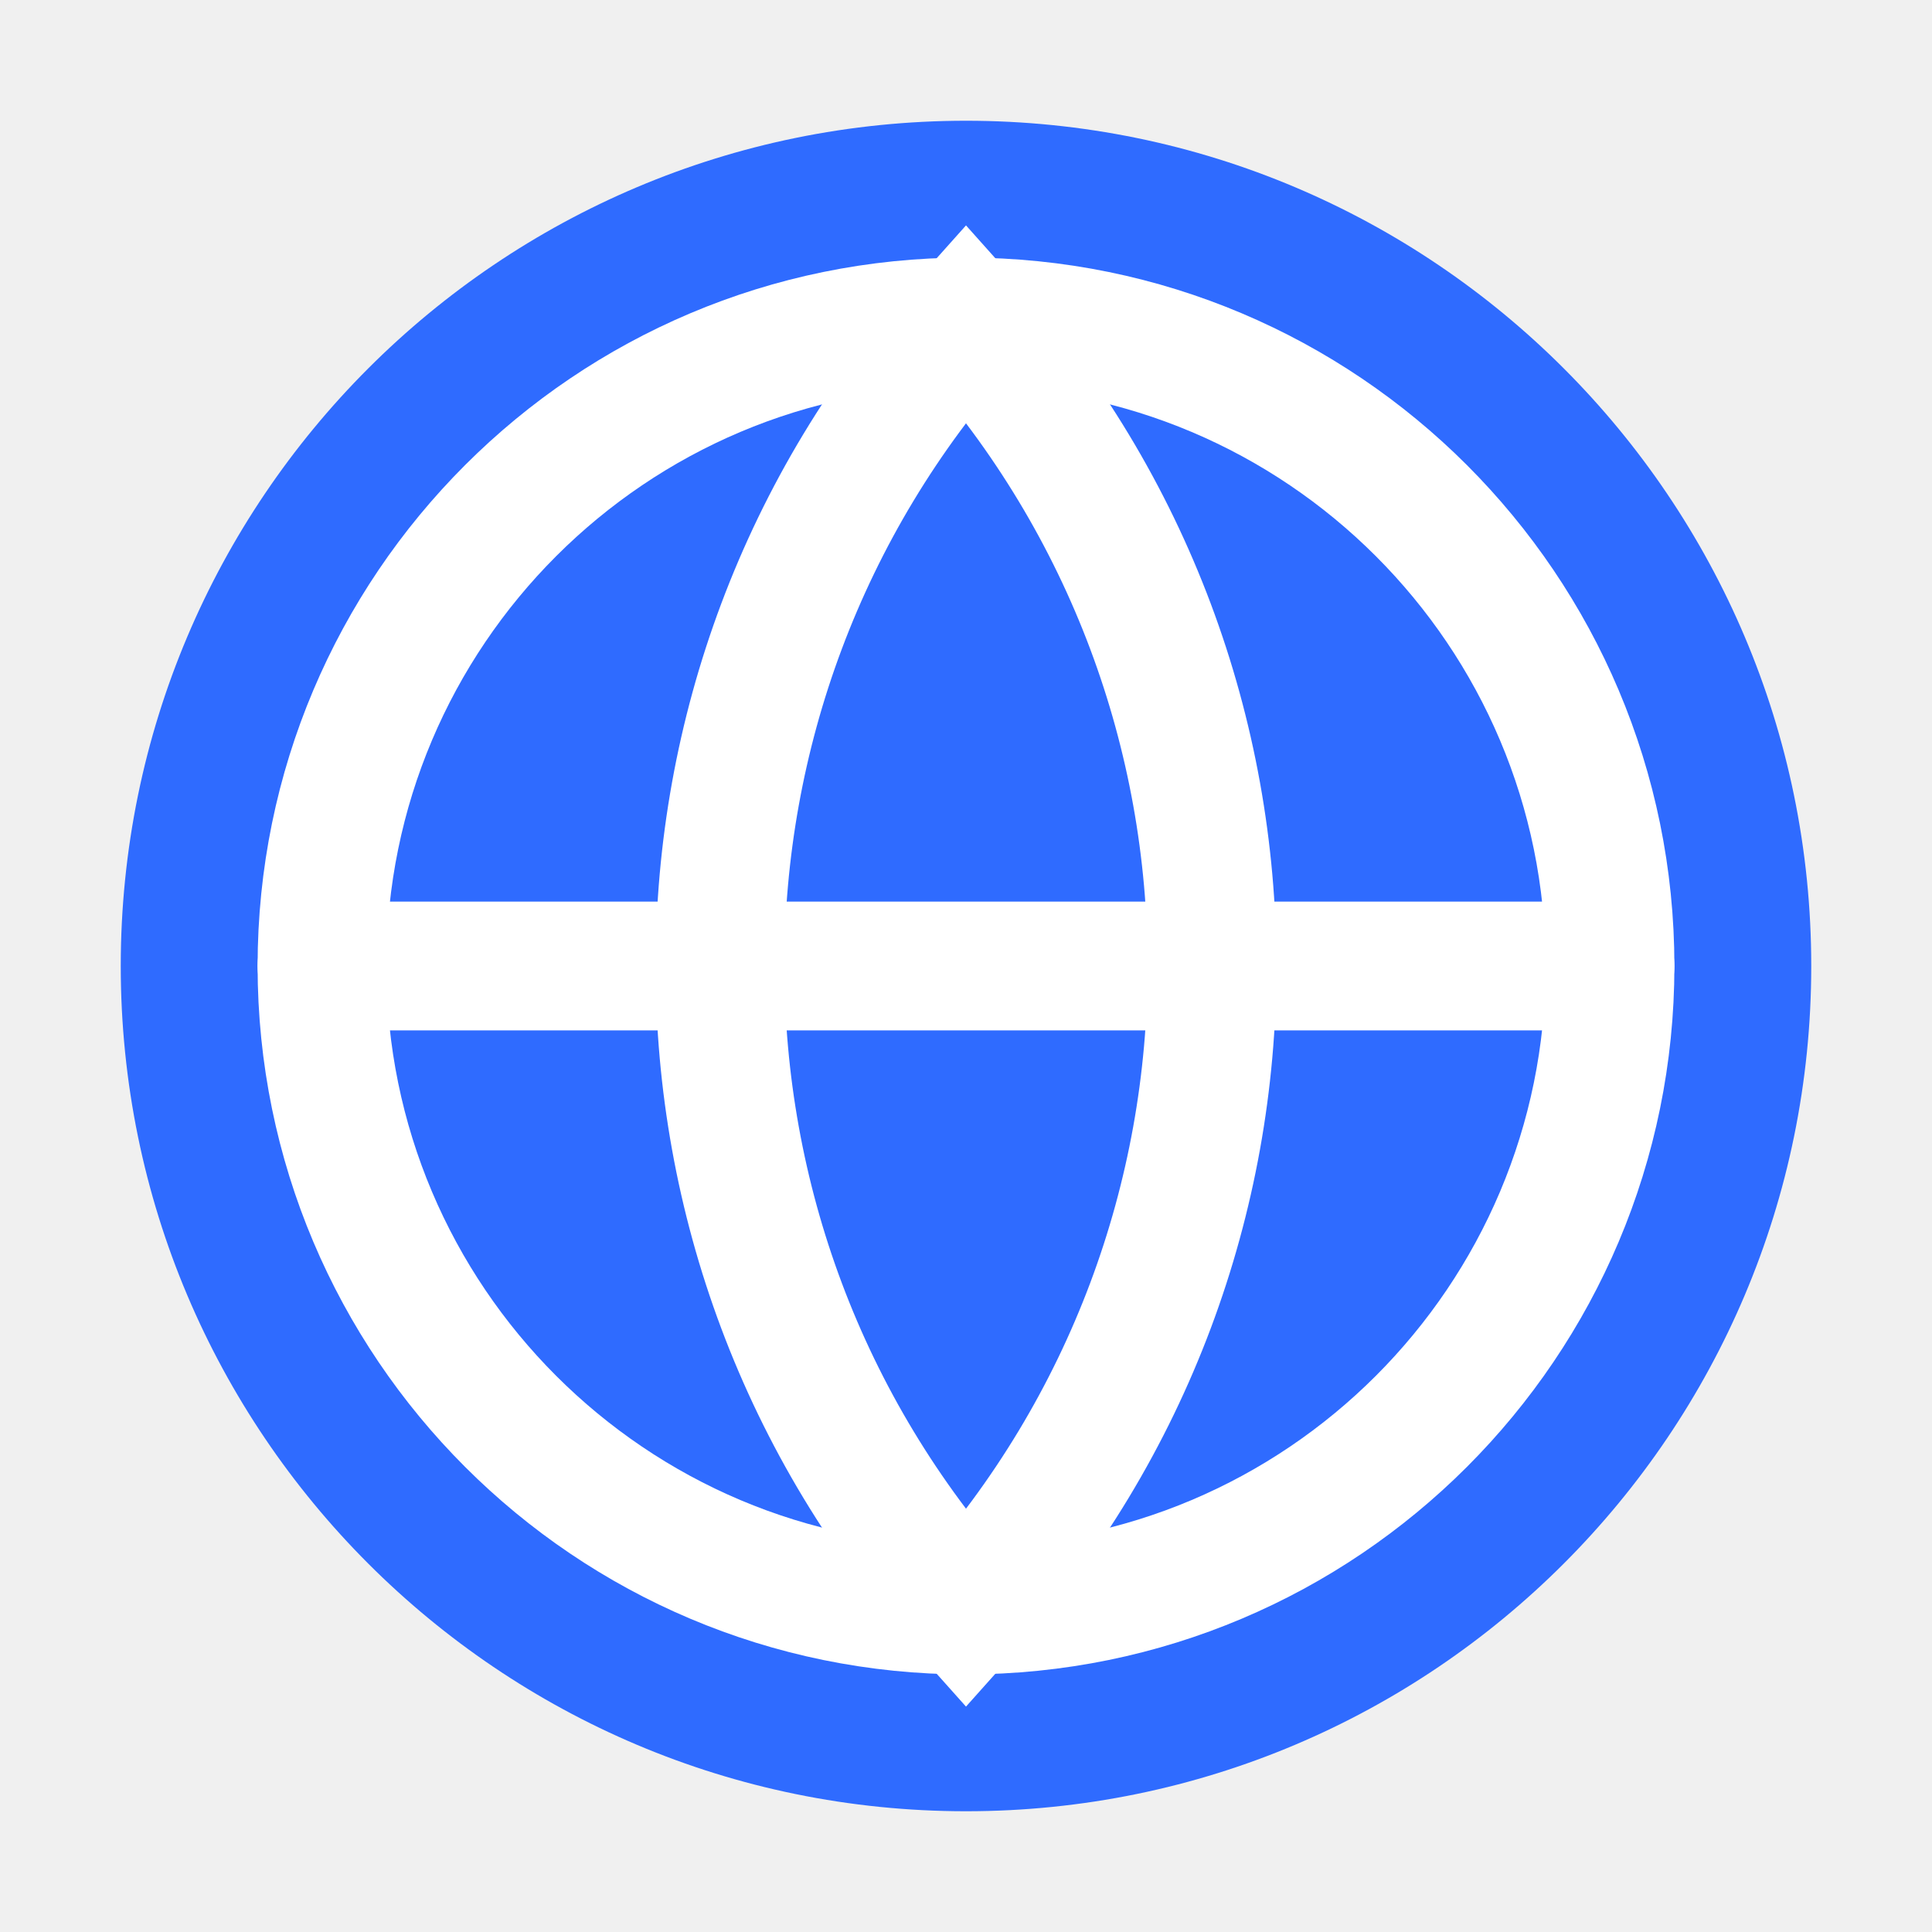
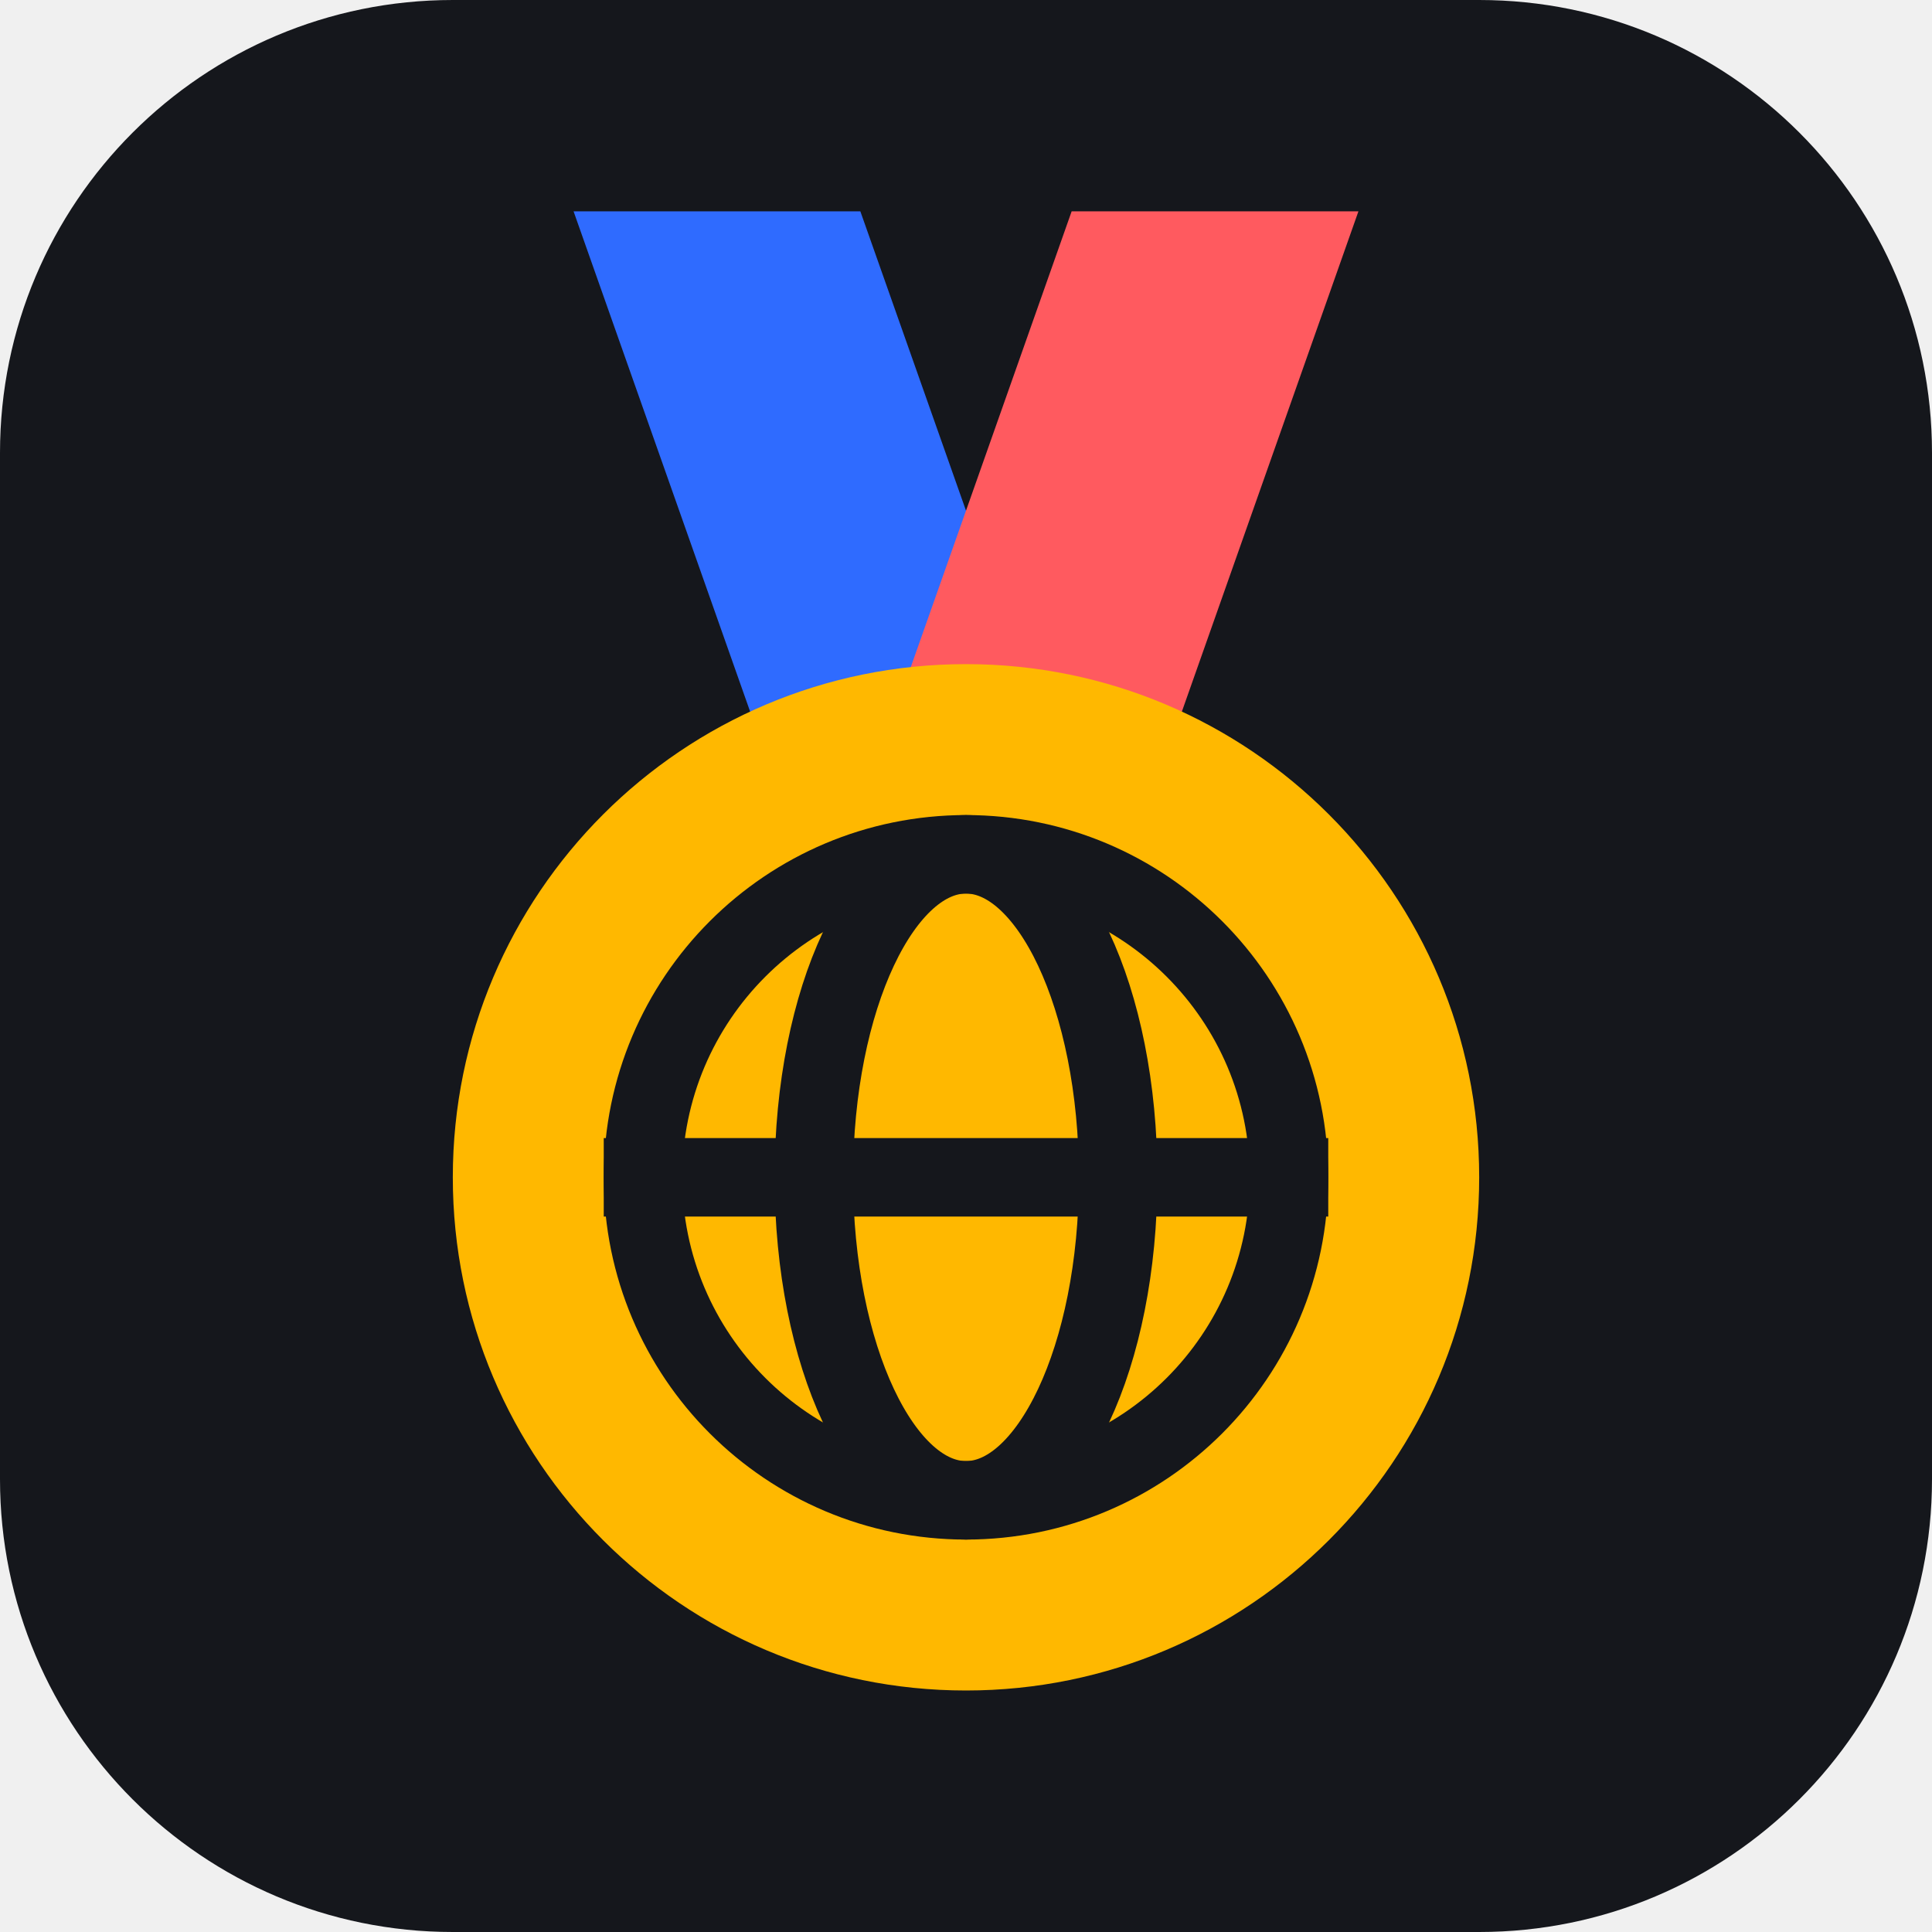
- <svg xmlns="http://www.w3.org/2000/svg" viewBox="0 0 24 24">
-   <circle cx="12" cy="12" r="10.5" fill="#2f6bff" />
-   <g fill="none" stroke="#fff" stroke-width="1.6" stroke-linecap="round">
-     <circle cx="12" cy="12" r="8" />
-     <path d="M4 12h16" />
-     <path d="M12 4a12 12 0 0 1 0 16a12 12 0 0 1 0-16z" />
-   </g>
+ <svg xmlns="http://www.w3.org/2000/svg" width="64" height="64" viewBox="0 0 64 64">
+   <rect width="64" height="64" rx="15" fill="#15171c" />
+   <path d="M19 7h9.5l6 17h-9.5z" fill="#2f6bff" />
+   <path d="M45 7h-9.5l-6 17h9.5z" fill="#ff5a5f" />
+   <circle cx="32" cy="39" r="17" fill="#ffb800" />
+   <circle cx="32" cy="39" r="10.7" fill="none" stroke="#15171c" stroke-width="2.6" />
+   <path d="M20 39H44" stroke="#15171c" stroke-width="2.6" />
+   <ellipse cx="32" cy="39" rx="5.04" ry="10.7" fill="none" stroke="#15171c" stroke-width="2.6" />
</svg>
